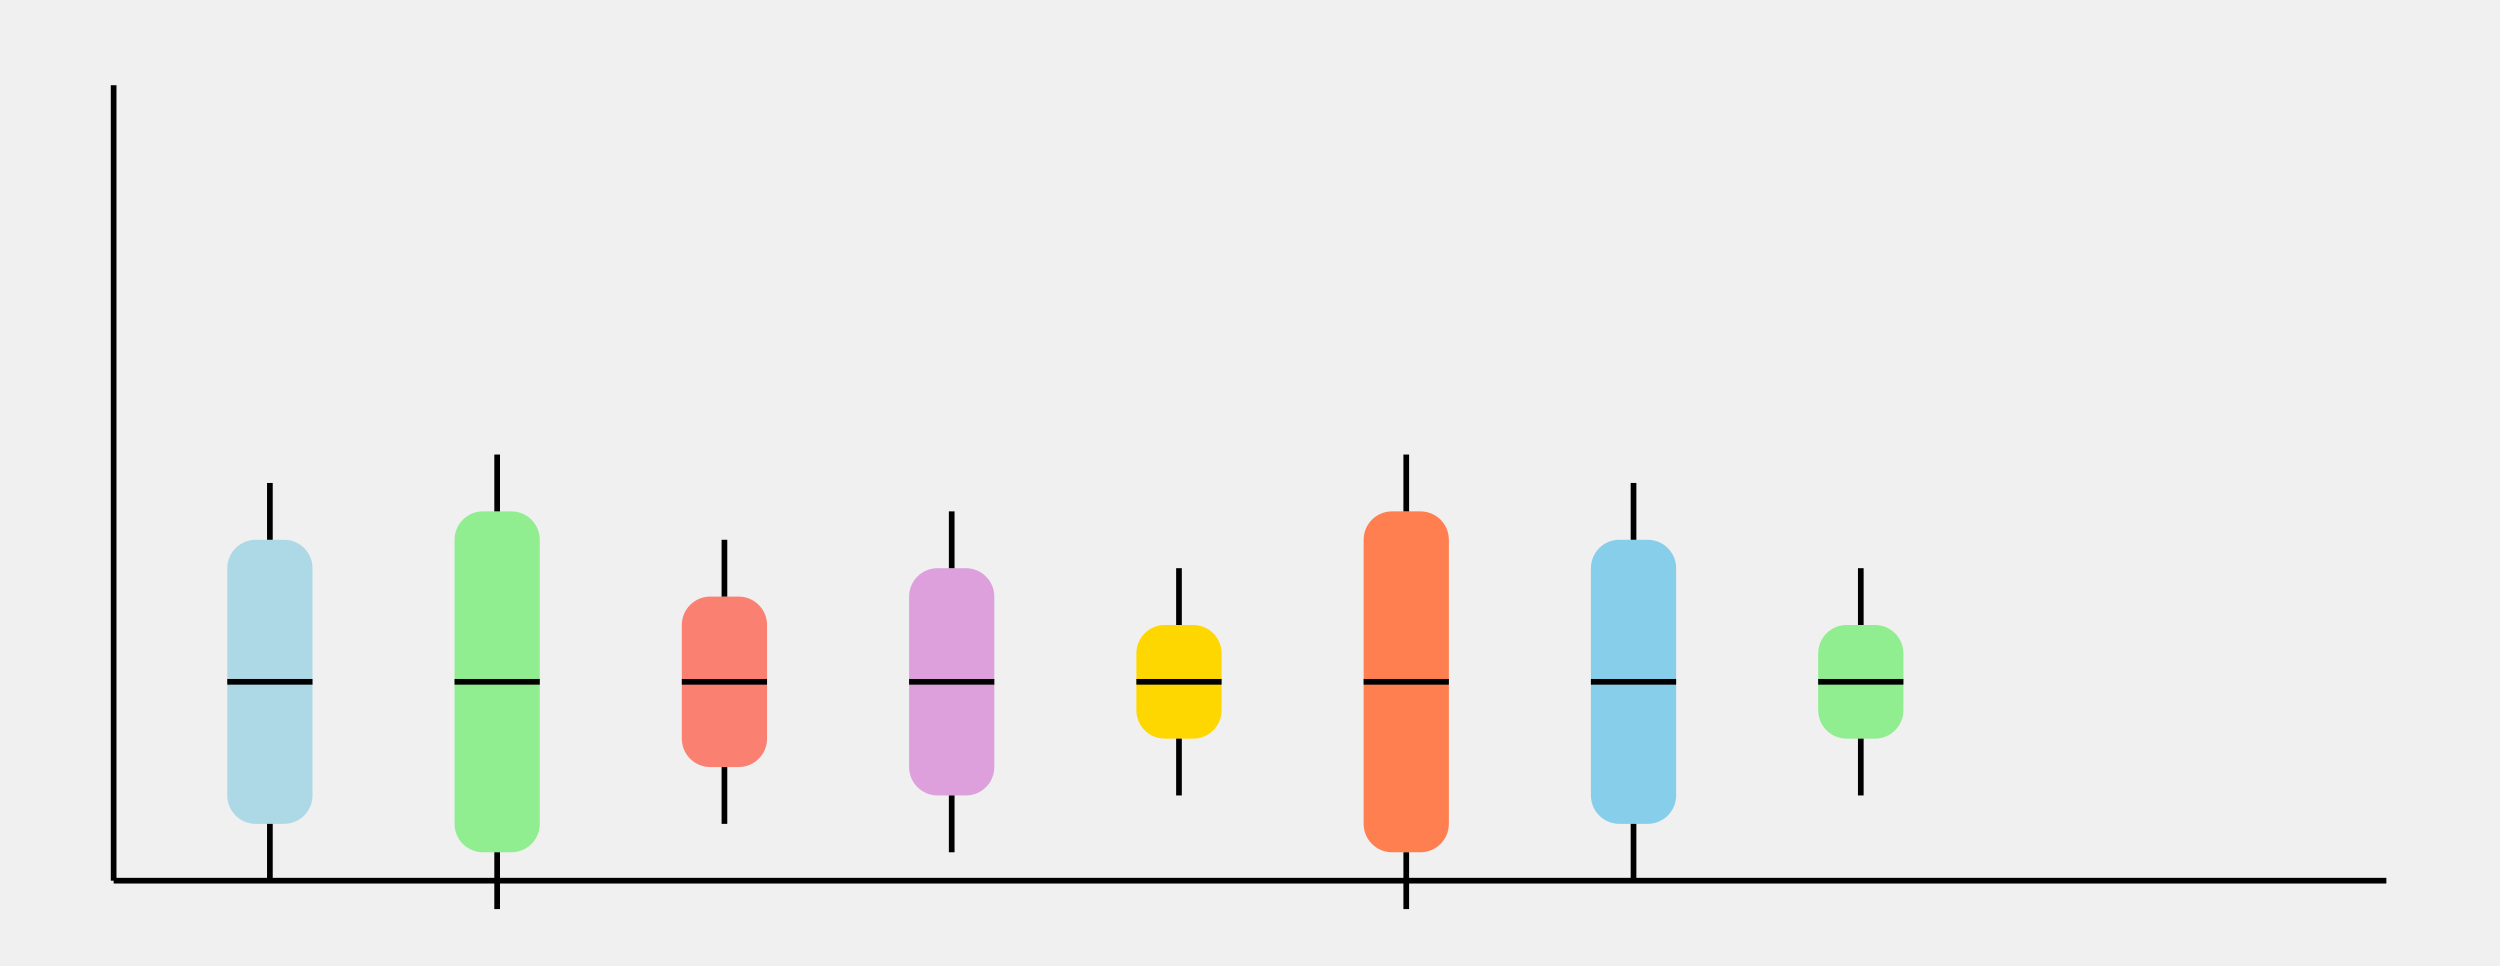
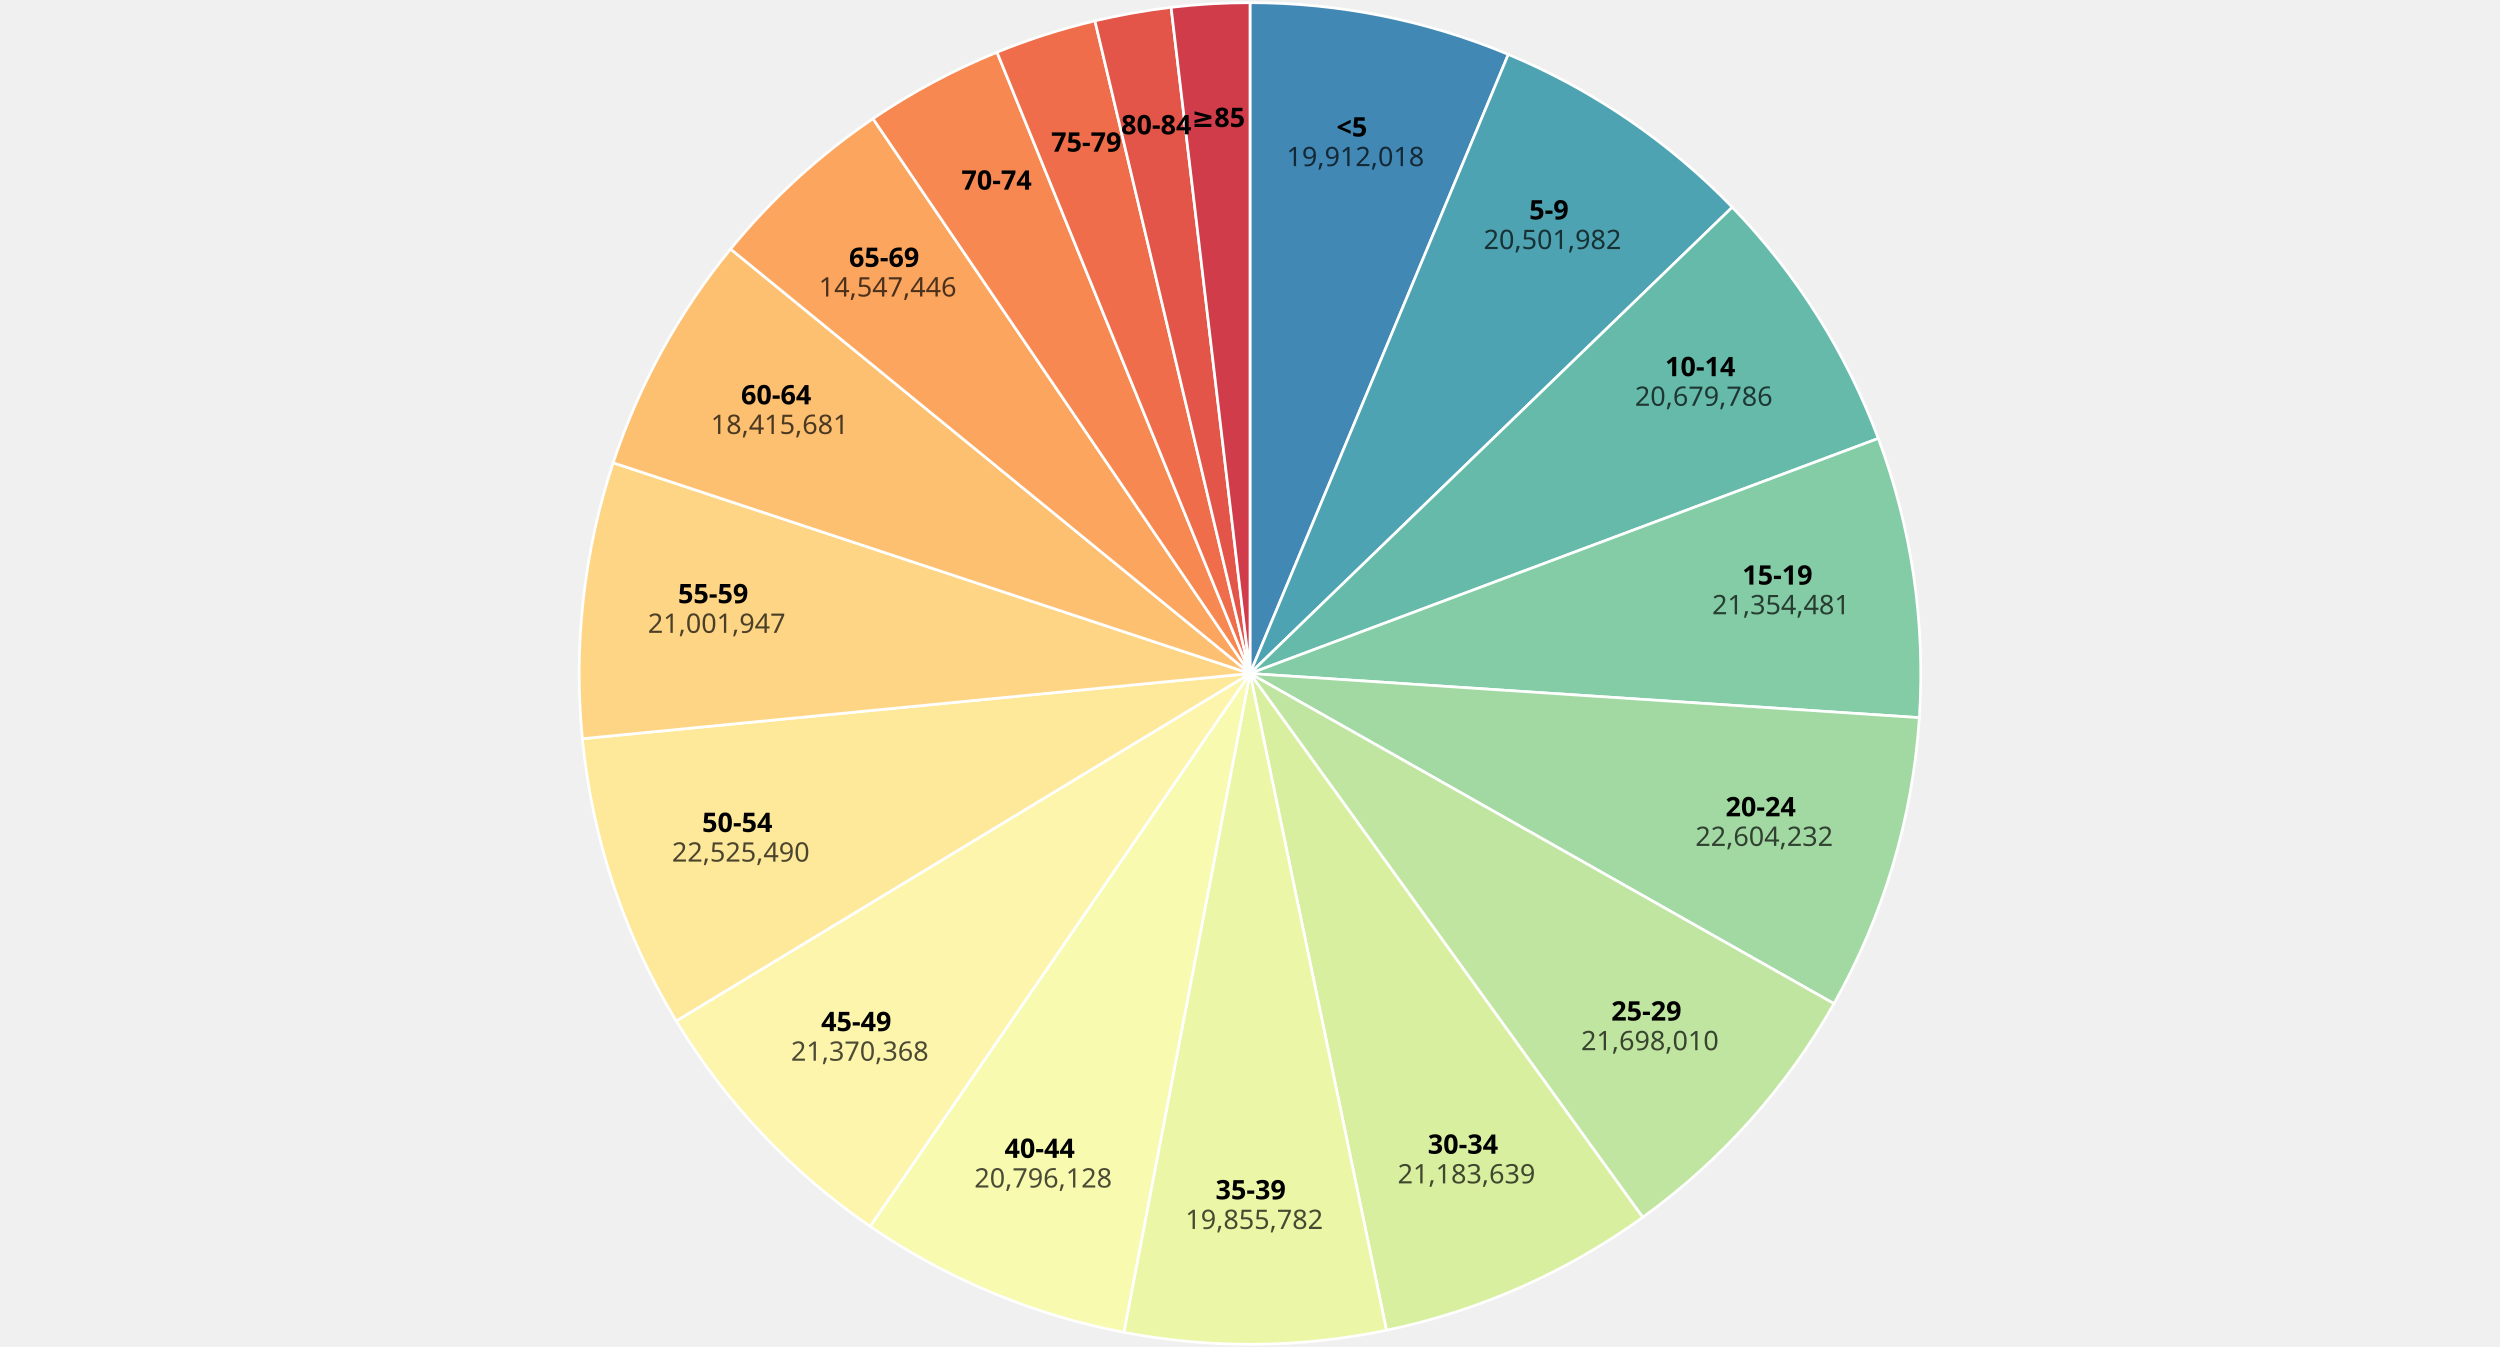
- <svg xmlns="http://www.w3.org/2000/svg" width="880" height="340" viewBox="-440,-170,880,340" style="max-width: 100%; height: auto; font: 10px sans-serif;">
-   <line x1="-400" y1="140" x2="400" y2="140" stroke="black" stroke-width="2" id="line_25" />
-   <line x1="-400" y1="140" x2="-400" y2="-140" stroke="black" stroke-width="2" id="line_24" />
-   <rect x="-360" y="20" width="30" height="100" fill="lightblue" rx="10" ry="10" id="rect_7" />
-   <line x1="-345" y1="0" x2="-345" y2="20" stroke="black" stroke-width="2" id="line_23" />
-   <line x1="-345" y1="120" x2="-345" y2="140" stroke="black" stroke-width="2" id="line_22" />
-   <line x1="-360" y1="70" x2="-330" y2="70" stroke="black" stroke-width="2" id="line_21" />
-   <rect x="-280" y="10" width="30" height="120" fill="lightgreen" rx="10" ry="10" id="rect_6" />
-   <line x1="-265" y1="-10" x2="-265" y2="10" stroke="black" stroke-width="2" id="line_20" />
-   <line x1="-265" y1="130" x2="-265" y2="150" stroke="black" stroke-width="2" id="line_19" />
-   <line x1="-280" y1="70" x2="-250" y2="70" stroke="black" stroke-width="2" id="line_18" />
-   <rect x="-200" y="40" width="30" height="60" fill="salmon" rx="10" ry="10" id="rect_5" />
-   <line x1="-185" y1="20" x2="-185" y2="40" stroke="black" stroke-width="2" id="line_17" />
-   <line x1="-185" y1="100" x2="-185" y2="120" stroke="black" stroke-width="2" id="line_16" />
-   <line x1="-200" y1="70" x2="-170" y2="70" stroke="black" stroke-width="2" id="line_15" />
-   <rect x="-120" y="30" width="30" height="80" fill="plum" rx="10" ry="10" id="rect_4" />
-   <line x1="-105" y1="10" x2="-105" y2="30" stroke="black" stroke-width="2" id="line_14" />
-   <line x1="-105" y1="110" x2="-105" y2="130" stroke="black" stroke-width="2" id="line_13" />
-   <line x1="-120" y1="70" x2="-90" y2="70" stroke="black" stroke-width="2" id="line_12" />
-   <rect x="-40" y="50" width="30" height="40" fill="gold" rx="10" ry="10" id="rect_3" />
-   <line x1="-25" y1="30" x2="-25" y2="50" stroke="black" stroke-width="2" id="line_11" />
-   <line x1="-25" y1="90" x2="-25" y2="110" stroke="black" stroke-width="2" id="line_10" />
-   <line x1="-40" y1="70" x2="-10" y2="70" stroke="black" stroke-width="2" id="line_9" />
-   <rect x="40" y="10" width="30" height="120" fill="coral" rx="10" ry="10" id="rect_2" />
-   <line x1="55" y1="-10" x2="55" y2="10" stroke="black" stroke-width="2" id="line_8" />
-   <line x1="55" y1="130" x2="55" y2="150" stroke="black" stroke-width="2" id="line_7" />
-   <line x1="40" y1="70" x2="70" y2="70" stroke="black" stroke-width="2" id="line_6" />
-   <rect x="120" y="20" width="30" height="100" fill="skyblue" rx="10" ry="10" id="rect_1" />
-   <line x1="135" y1="0" x2="135" y2="20" stroke="black" stroke-width="2" id="line_5" />
-   <line x1="135" y1="120" x2="135" y2="140" stroke="black" stroke-width="2" id="line_4" />
-   <line x1="120" y1="70" x2="150" y2="70" stroke="black" stroke-width="2" id="line_3" />
-   <rect x="200" y="50" width="30" height="40" fill="lightgreen" rx="10" ry="10" id="rect" />
-   <line x1="215" y1="30" x2="215" y2="50" stroke="black" stroke-width="2" id="line_2" />
-   <line x1="215" y1="90" x2="215" y2="110" stroke="black" stroke-width="2" id="line_1" />
-   <line x1="200" y1="70" x2="230" y2="70" stroke="black" stroke-width="2" id="line" />
+ <svg xmlns="http://www.w3.org/2000/svg" width="928" height="500" viewBox="-464,-250,928,500" style="max-width: 100%; height: auto; font: 10px sans-serif;">
+   <g stroke="white">
+     <path fill="rgb(66, 136, 181)" d="M0,-249A249,249,0,0,1,95.881,-229.8L0,0Z">
+             </path>
+     <path fill="rgb(77, 163, 177)" d="M95.881,-229.8A249,249,0,0,1,179.014,-173.075L0,0Z">
+             </path>
+     <path fill="rgb(101, 186, 170)" d="M179.014,-173.075A249,249,0,0,1,233.212,-87.253L0,0Z">
+             </path>
+     <path fill="rgb(131, 204, 165)" d="M233.212,-87.253A249,249,0,0,1,248.46,16.396L0,0Z">
+             </path>
+     <path fill="rgb(162, 217, 163)" d="M248.46,16.396A249,249,0,0,1,216.75,122.558L0,0Z">
+             </path>
+     <path fill="rgb(191, 229, 160)" d="M216.75,122.558A249,249,0,0,1,145.78,201.864L0,0Z">
+             </path>
+     <path fill="rgb(216, 239, 159)" d="M145.78,201.864A249,249,0,0,1,50.671,243.79L0,0Z">
+             </path>
+     <path fill="rgb(235, 247, 166)" d="M50.671,243.79A249,249,0,0,1,-46.837,244.555L0,0Z">
+             </path>
+     <path fill="rgb(247, 250, 175)" d="M-46.837,244.555A249,249,0,0,1,-141.018,205.219L0,0Z">
+             </path>
+     <path fill="rgb(253, 245, 172)" d="M-141.018,205.219A249,249,0,0,1,-212.989,128.983L0,0Z">
+             </path>
+     <path fill="rgb(254, 232, 154)" d="M-212.989,128.983A249,249,0,0,1,-247.821,24.204L0,0Z">
+             </path>
+     <path fill="rgb(254, 213, 133)" d="M-247.821,24.204A249,249,0,0,1,-236.394,-78.222L0,0Z">
+             </path>
+     <path fill="rgb(253, 191, 112)" d="M-236.394,-78.222A249,249,0,0,1,-192.81,-157.56L0,0Z">
+             </path>
+     <path fill="rgb(251, 165, 95)" d="M-192.81,-157.56A249,249,0,0,1,-139.955,-205.946L0,0Z">
+             </path>
+     <path fill="rgb(247, 136, 81)" d="M-139.955,-205.946A249,249,0,0,1,-93.908,-230.613L0,0Z">
+             </path>
+     <path fill="rgb(239, 109, 74)" d="M-93.908,-230.613A249,249,0,0,1,-57.555,-242.257L0,0Z">
+             </path>
+     <path fill="rgb(227, 84, 73)" d="M-57.555,-242.257A249,249,0,0,1,-29.287,-247.272L0,0Z">
+             </path>
+     <path fill="rgb(209, 60, 75)" d="M-29.287,-247.272A249,249,0,0,1,0,-249L0,0Z">
+             </path>
+   </g>
+   <g text-anchor="middle">
+     <text transform="translate(39.11372,-195.3222)">
+       <tspan y="-0.4em" font-weight="bold">&lt;5</tspan>
+       <tspan x="0" y="0.7em" fill-opacity="0.7">19,912,018</tspan>
+     </text>
+     <text transform="translate(112.2745,-164.545)">
+       <tspan y="-0.4em" font-weight="bold">5-9</tspan>
+       <tspan x="0" y="0.7em" fill-opacity="0.7">20,501,982</tspan>
+     </text>
+     <text transform="translate(168.4259,-106.3642)">
+       <tspan y="-0.4em" font-weight="bold">10-14</tspan>
+       <tspan x="0" y="0.7em" fill-opacity="0.7">20,679,786</tspan>
+     </text>
+     <text transform="translate(197.079,-28.99168)">
+       <tspan y="-0.4em" font-weight="bold">15-19</tspan>
+       <tspan x="0" y="0.7em" fill-opacity="0.7">21,354,481</tspan>
+     </text>
+     <text transform="translate(190.8676,57.01055)">
+       <tspan y="-0.4em" font-weight="bold">20-24</tspan>
+       <tspan x="0" y="0.7em" fill-opacity="0.7">22,604,232</tspan>
+     </text>
+     <text transform="translate(148.4412,132.8376)">
+       <tspan y="-0.4em" font-weight="bold">25-29</tspan>
+       <tspan x="0" y="0.7em" fill-opacity="0.7">21,698,010</tspan>
+     </text>
+     <text transform="translate(80.35012,182.2759)">
+       <tspan y="-0.4em" font-weight="bold">30-34</tspan>
+       <tspan x="0" y="0.7em" fill-opacity="0.7">21,183,639</tspan>
+     </text>
+     <text transform="translate(1.563816,199.1939)">
+       <tspan y="-0.4em" font-weight="bold">35-39</tspan>
+       <tspan x="0" y="0.7em" fill-opacity="0.7">19,855,782</tspan>
+     </text>
+     <text transform="translate(-76.77198,183.8116)">
+       <tspan y="-0.4em" font-weight="bold">40-44</tspan>
+       <tspan x="0" y="0.7em" fill-opacity="0.7">20,796,128</tspan>
+     </text>
+     <text transform="translate(-144.8494,136.7453)">
+       <tspan y="-0.4em" font-weight="bold">45-49</tspan>
+       <tspan x="0" y="0.7em" fill-opacity="0.7">21,370,368</tspan>
+     </text>
+     <text transform="translate(-189.029,62.83849)">
+       <tspan y="-0.4em" font-weight="bold">50-54</tspan>
+       <tspan x="0" y="0.7em" fill-opacity="0.7">22,525,490</tspan>
+     </text>
+     <text transform="translate(-197.9719,-22.0855)">
+       <tspan y="-0.4em" font-weight="bold">55-59</tspan>
+       <tspan x="0" y="0.7em" fill-opacity="0.7">21,001,947</tspan>
+     </text>
+     <text transform="translate(-174.5903,-95.9107)">
+       <tspan y="-0.4em" font-weight="bold">60-64</tspan>
+       <tspan x="0" y="0.7em" fill-opacity="0.7">18,415,681</tspan>
+     </text>
+     <text transform="translate(-134.5058,-146.9314)">
+       <tspan y="-0.4em" font-weight="bold">65-69</tspan>
+       <tspan x="0" y="0.7em" fill-opacity="0.7">14,547,446</tspan>
+     </text>
+     <text transform="translate(-94.06413,-175.5921)">
+       <tspan y="-0.4em" font-weight="bold">70-74</tspan>
+     </text>
+     <text transform="translate(-60.76398,-189.706)">
+       <tspan y="-0.4em" font-weight="bold">75-79</tspan>
+     </text>
+     <text transform="translate(-34.79469,-196.1376)">
+       <tspan y="-0.4em" font-weight="bold">80-84</tspan>
+     </text>
+     <text transform="translate(-11.73515,-198.854)">
+       <tspan y="-0.4em" font-weight="bold">≥85</tspan>
+     </text>
+   </g>
</svg>
